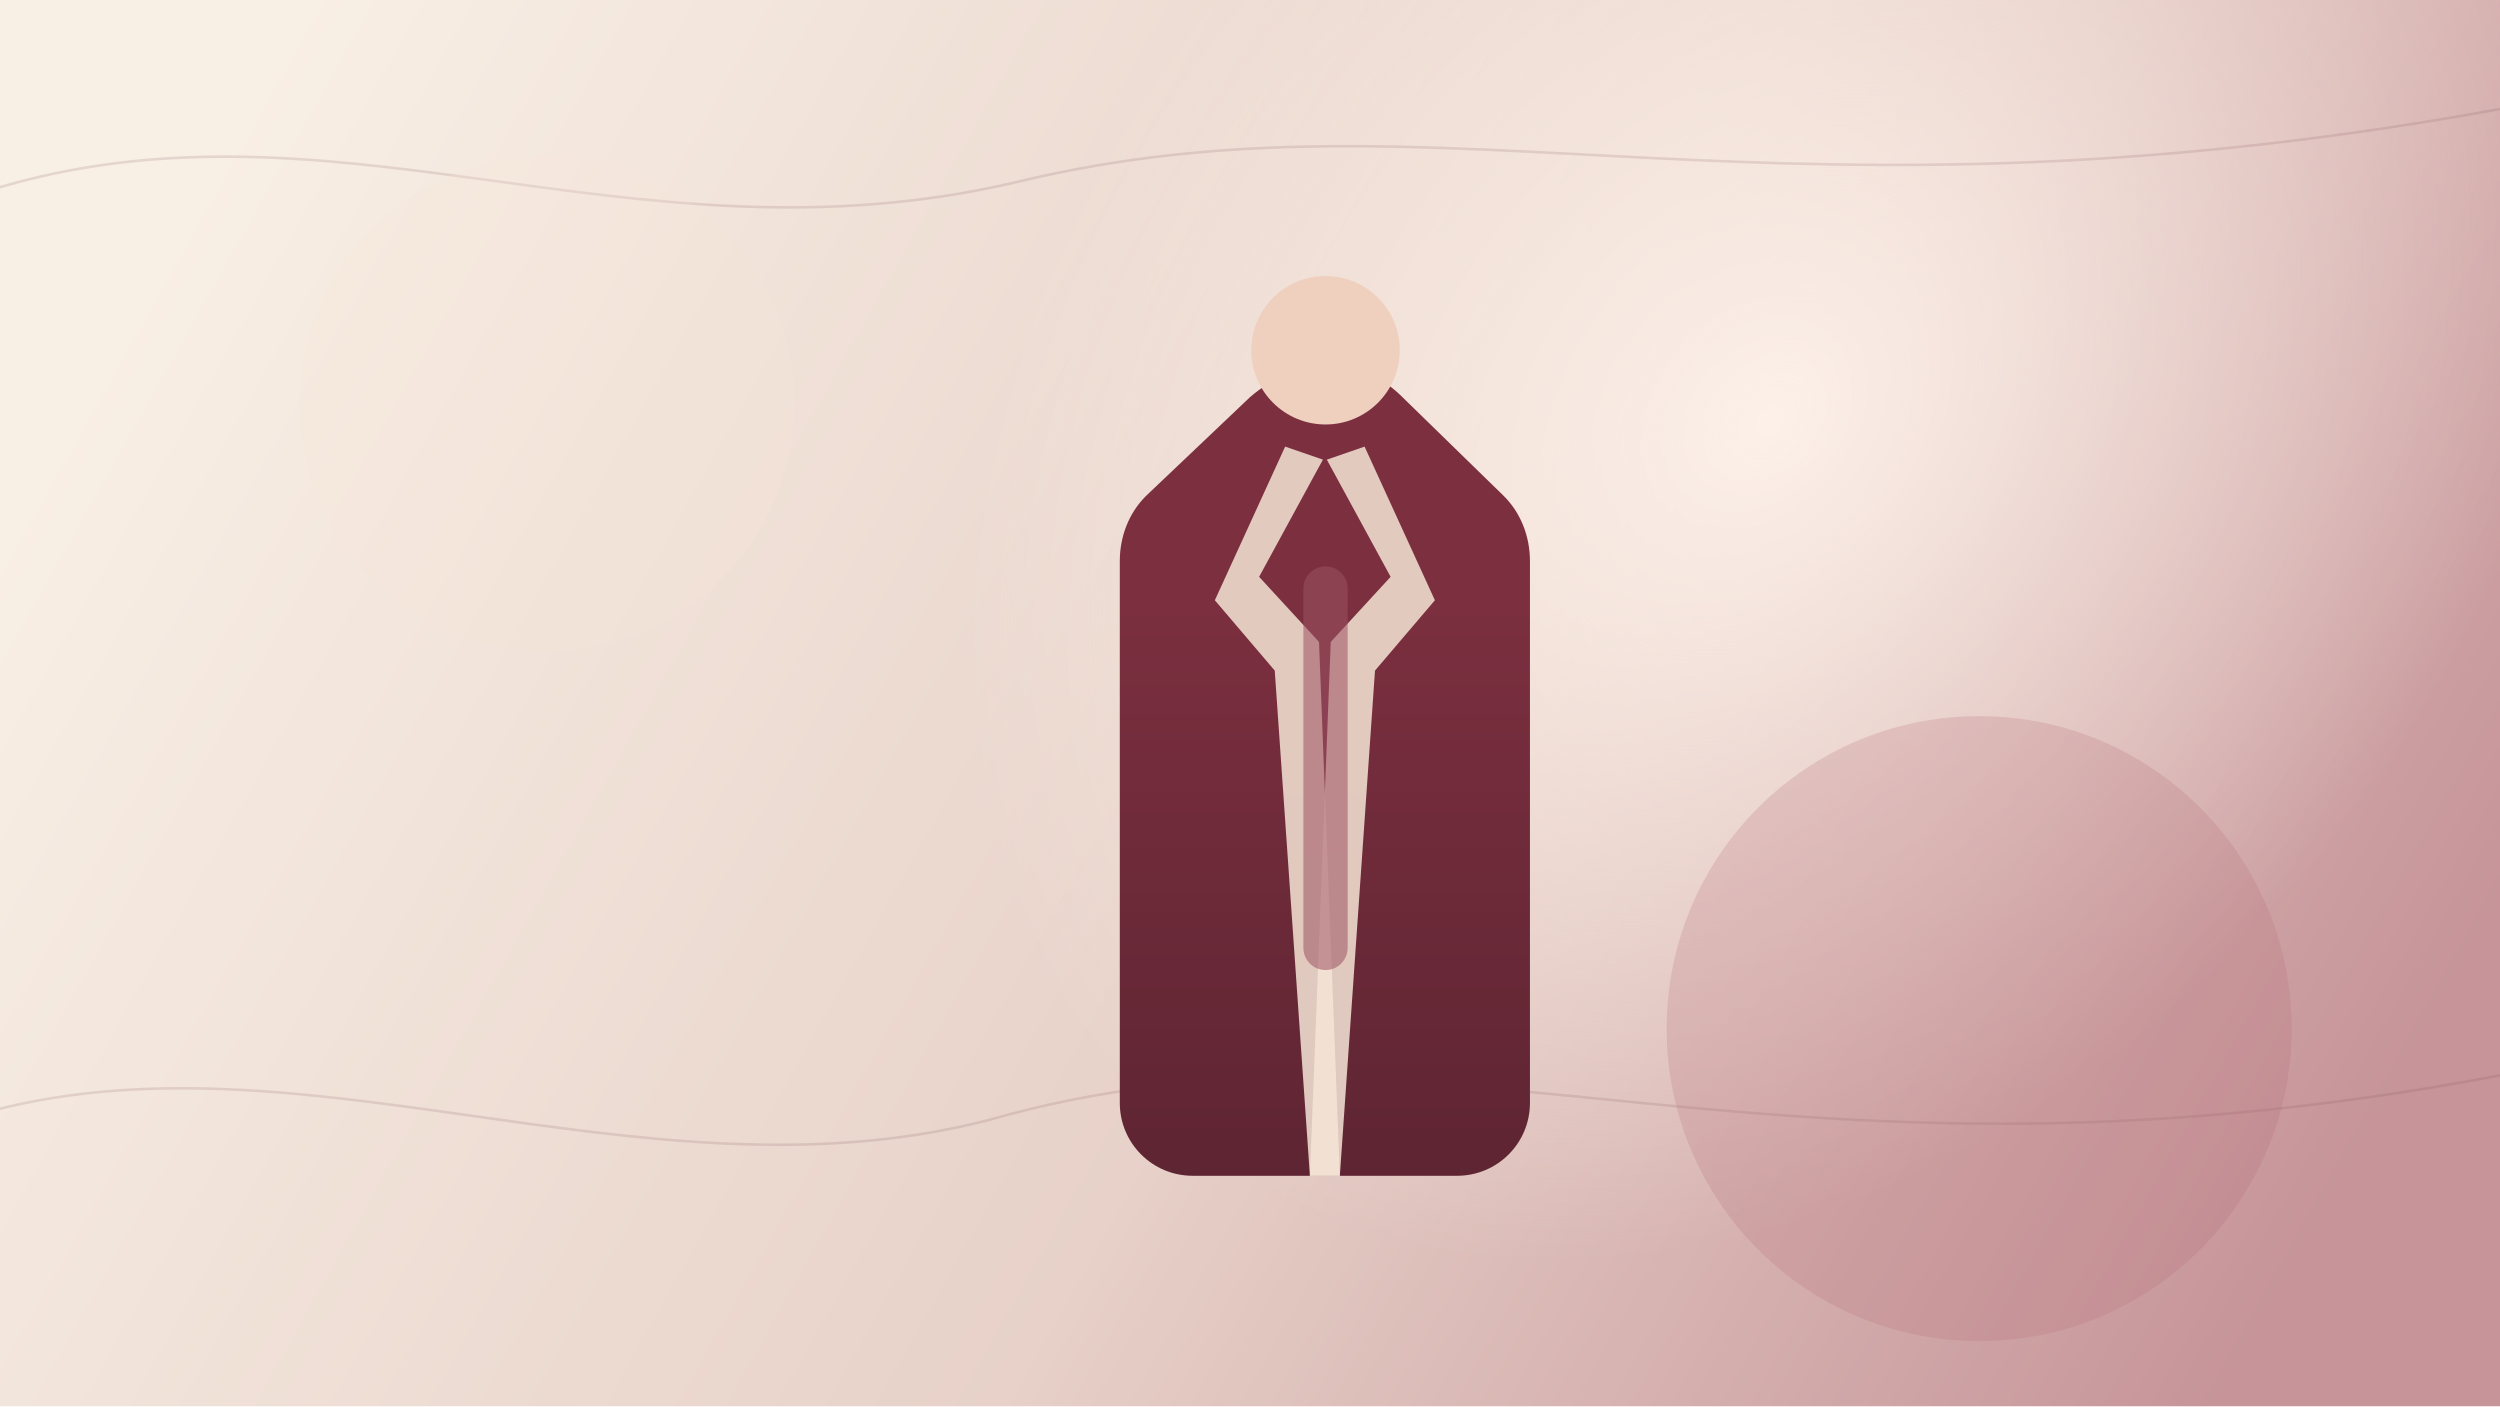
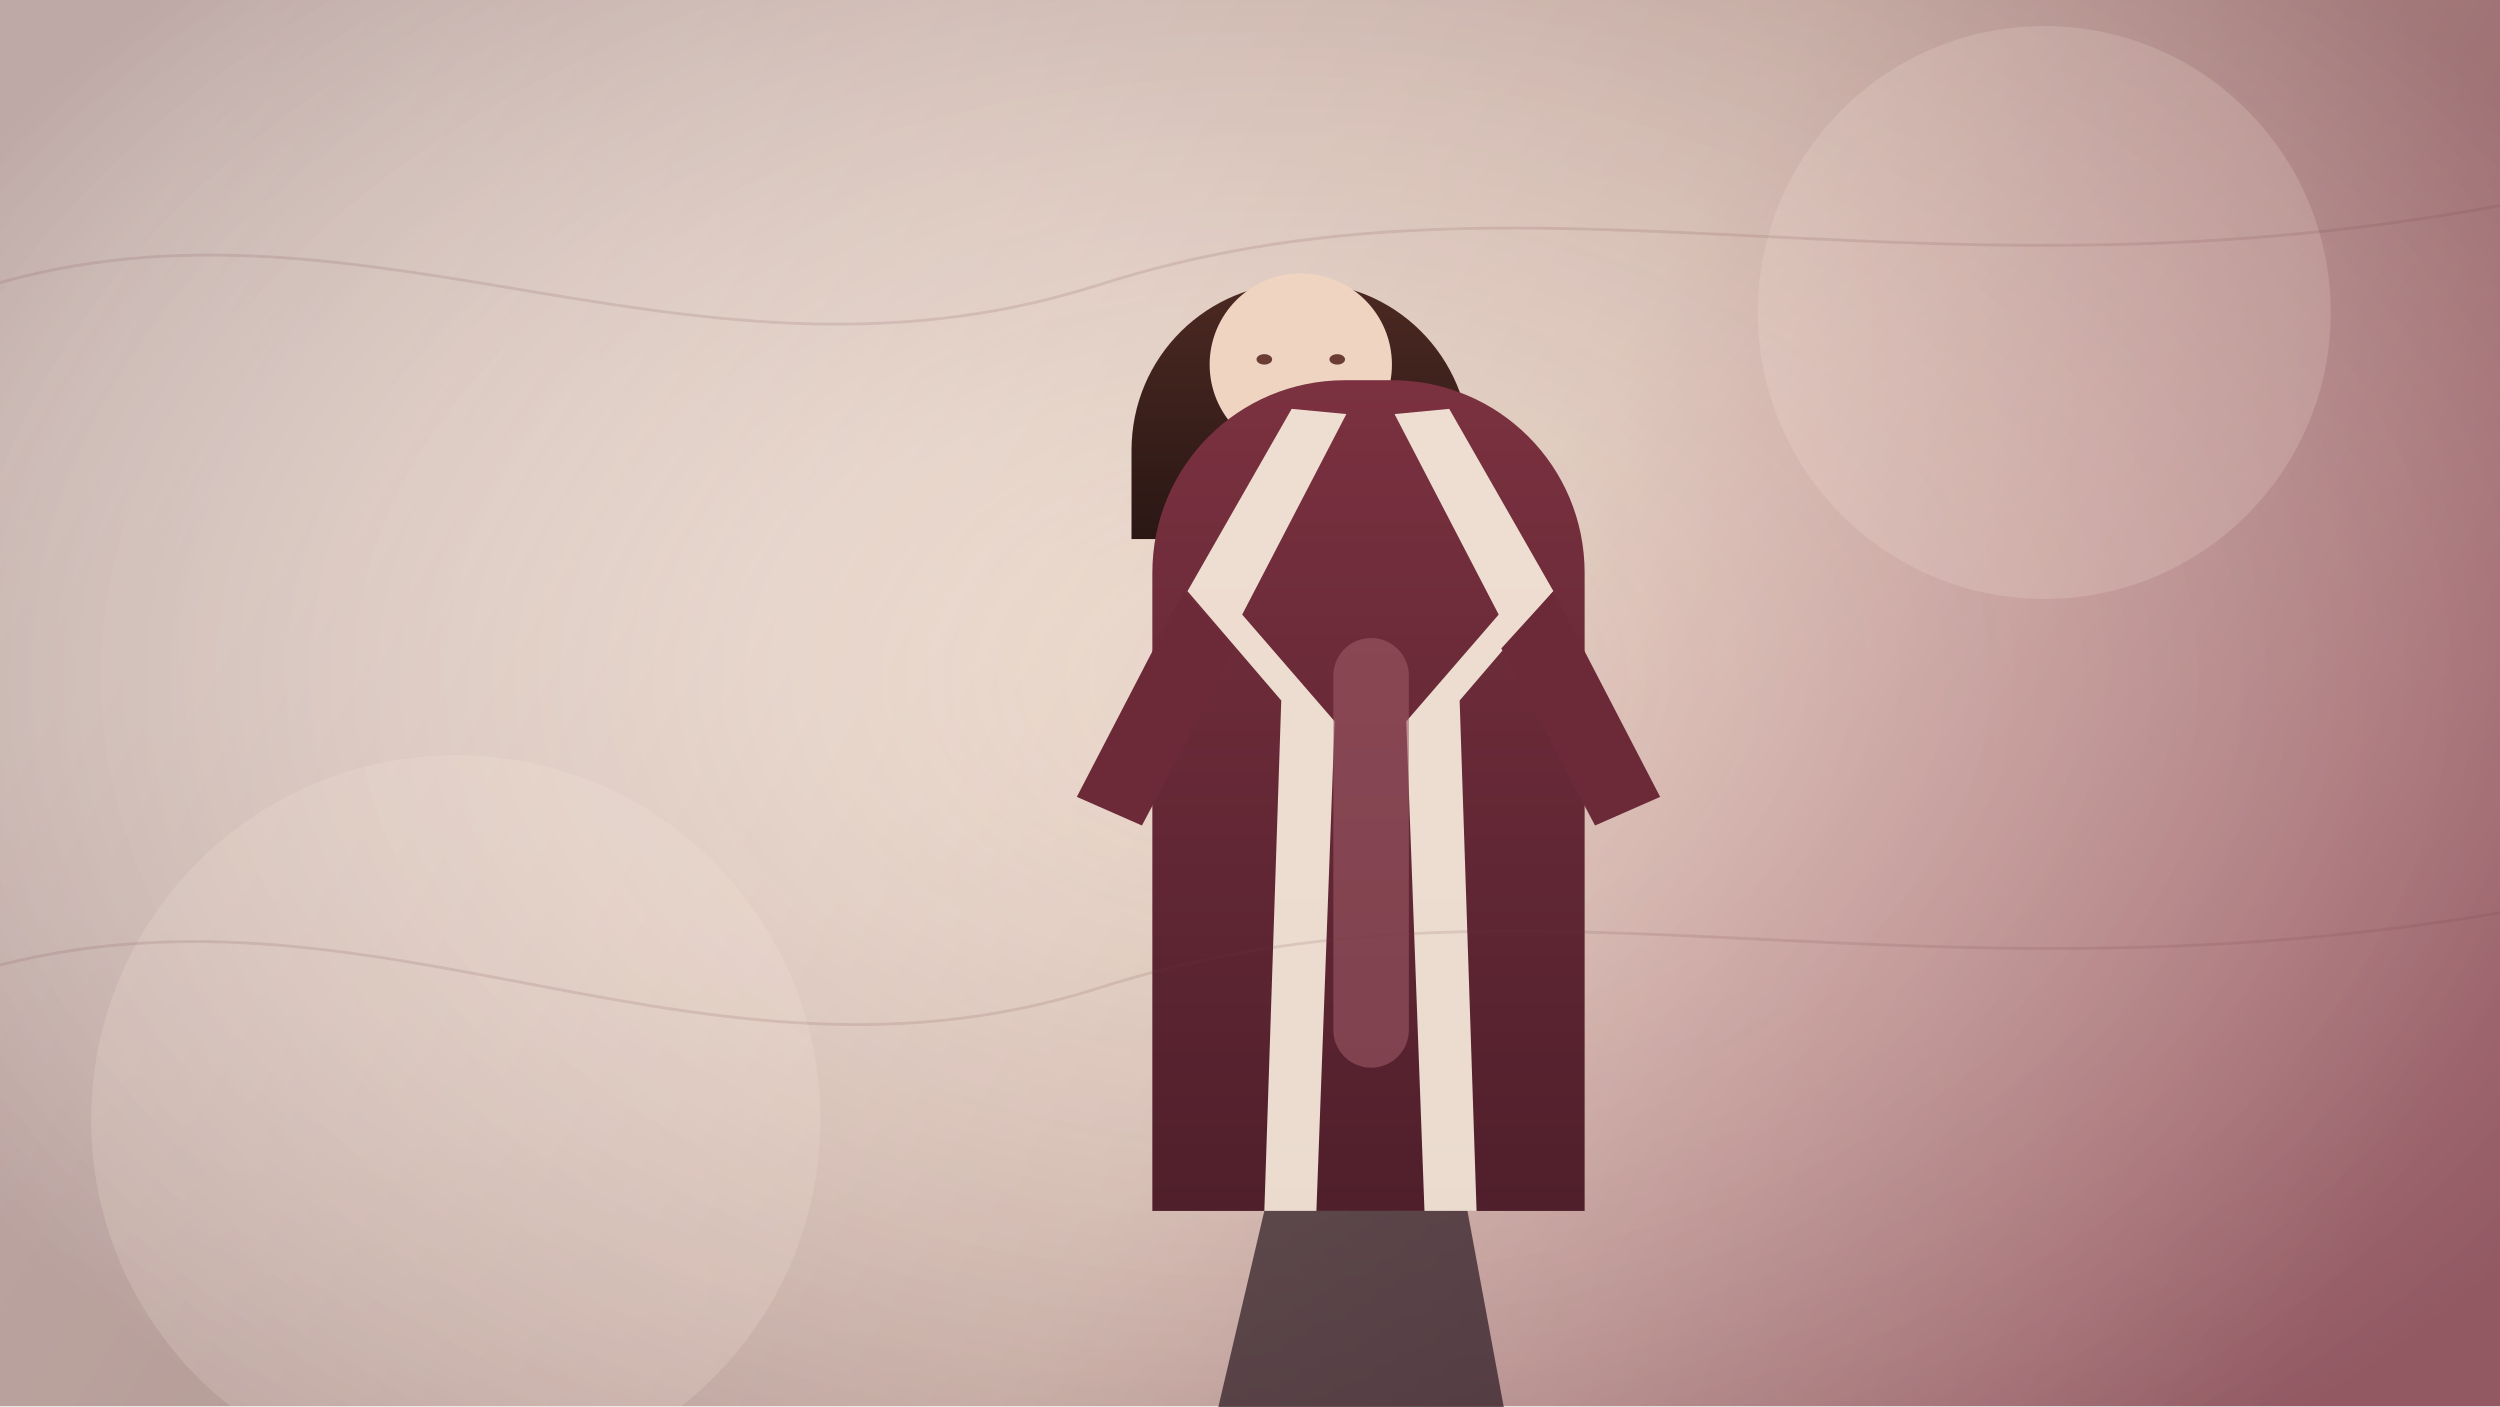
<svg xmlns="http://www.w3.org/2000/svg" width="1920" height="1080" viewBox="0 0 1920 1080" fill="none">
  <defs>
-     <linearGradient id="bg1" x1="180" y1="90" x2="1760" y2="980" gradientUnits="userSpaceOnUse">
-       <stop stop-color="#F8EFE5" />
-       <stop offset="0.55" stop-color="#E7D1C8" />
-       <stop offset="1" stop-color="#C69499" />
+     <linearGradient id="bg1" x1="160" y1="70" x2="1780" y2="1020" gradientUnits="userSpaceOnUse">
+       <stop stop-color="#F9F0E6" />
+       <stop offset="0.55" stop-color="#E5CFC2" />
+       <stop offset="1" stop-color="#B6777F" />
    </linearGradient>
-     <radialGradient id="glow1" cx="0" cy="0" r="1" gradientUnits="userSpaceOnUse" gradientTransform="translate(1360 320) rotate(130) scale(720 540)">
-       <stop stop-color="#FFF5ED" stop-opacity="0.9" />
-       <stop offset="1" stop-color="#FFF5ED" stop-opacity="0" />
+     <radialGradient id="vignette1" cx="0" cy="0" r="1" gradientUnits="userSpaceOnUse" gradientTransform="translate(980 520) rotate(90) scale(760 1180)">
+       <stop stop-color="#FFF6EE" stop-opacity="0.08" />
+       <stop offset="1" stop-color="#4B1F2A" stop-opacity="0.34" />
    </radialGradient>
-     <linearGradient id="coat1" x1="0" y1="280" x2="0" y2="900" gradientUnits="userSpaceOnUse">
-       <stop stop-color="#7B2F3F" />
-       <stop offset="1" stop-color="#52202D" />
+     <linearGradient id="hair1" x1="0" y1="0" x2="0" y2="1">
+       <stop offset="0" stop-color="#4C2922" />
+       <stop offset="1" stop-color="#2A1714" />
+     </linearGradient>
+     <linearGradient id="cardigan1" x1="0" y1="0" x2="0" y2="1">
+       <stop offset="0" stop-color="#7B3140" />
+       <stop offset="1" stop-color="#4F1F2B" />
    </linearGradient>
  </defs>
  <rect width="1920" height="1080" fill="url(#bg1)" />
-   <rect width="1920" height="1080" fill="url(#glow1)" />
-   <g opacity="0.16" stroke="#7A4A51" stroke-width="2">
-     <path d="M-20 150C250 60 480 210 780 140C1110 60 1360 190 1940 80" />
-     <path d="M-30 860C220 780 490 930 760 860C1110 760 1360 940 1950 820" />
+   <rect width="1920" height="1080" fill="url(#vignette1)" />
+   <g opacity="0.18" fill="#F7E8DB">
+     <circle cx="350" cy="860" r="280" />
+     <circle cx="1570" cy="240" r="220" />
  </g>
-   <g transform="translate(835 185)">
-     <path d="M125 120C160 90 205 85 240 118L320 196C333 209 340 227 340 246V662C340 693 315 718 284 718H81C50 718 25 693 25 662V246C25 227 32 209 45 196L125 120Z" fill="url(#coat1)" />
-     <path d="M181 168L132 258L178 308L194 718H171L144 330L98 276L152 158L181 168Z" fill="#F5E5D6" fill-opacity="0.85" />
-     <path d="M184 168L233 258L187 308L171 718H194L221 330L267 276L213 158L184 168Z" fill="#F5E5D6" fill-opacity="0.85" />
-     <circle cx="183" cy="84" r="57" fill="#EFCFBE" />
-     <rect x="166" y="250" width="34" height="310" rx="17" fill="#9C5363" fill-opacity="0.55" />
+   <g transform="translate(735 112)">
+     <path d="M264 105C336 104 394 162 394 234V302H134V234C134 162 192 105 264 105Z" fill="url(#hair1)" />
+     <circle cx="264" cy="168" r="70" fill="#F0D4C2" />
+     <ellipse cx="236" cy="164" rx="6" ry="4" fill="#6B3C34" />
+     <ellipse cx="292" cy="164" rx="6" ry="4" fill="#6B3C34" />
+     <path d="M240 198C255 212 273 212 288 198" stroke="#B77772" stroke-width="4" stroke-linecap="round" />
+     <path d="M150 328C150 246 216 180 298 180H334C416 180 482 246 482 328V818H150V328Z" fill="url(#cardigan1)" />
+     <path d="M299 206L219 360L290 442L276 818H236L249 426L177 342L257 202L299 206Z" fill="#F9EBDD" fill-opacity="0.92" />
+     <path d="M336 206L416 360L345 442L359 818H399L386 426L458 342L378 202L336 206Z" fill="#F9EBDD" fill-opacity="0.92" />
+     <rect x="289" y="378" width="58" height="330" rx="29" fill="#9D5A66" fill-opacity="0.58" />
+     <path d="M174 342L92 500L142 522L214 386L174 342Z" fill="#6C2A39" />
+     <path d="M458 342L540 500L490 522L418 386L458 342Z" fill="#6C2A39" />
+     <path d="M236 818H392L422 980H198L236 818Z" fill="#2F1D24" fill-opacity="0.72" />
  </g>
-   <g opacity="0.23">
-     <circle cx="420" cy="310" r="190" fill="#F6E5D7" />
-     <circle cx="1520" cy="790" r="240" fill="#B36C76" />
+   <g opacity="0.14" stroke="#6A3742" stroke-width="2.2">
+     <path d="M-40 230C260 120 520 320 840 220C1180 110 1480 250 1960 150" />
+     <path d="M-60 760C260 640 520 860 840 760C1180 650 1480 790 1980 690" />
  </g>
</svg>
